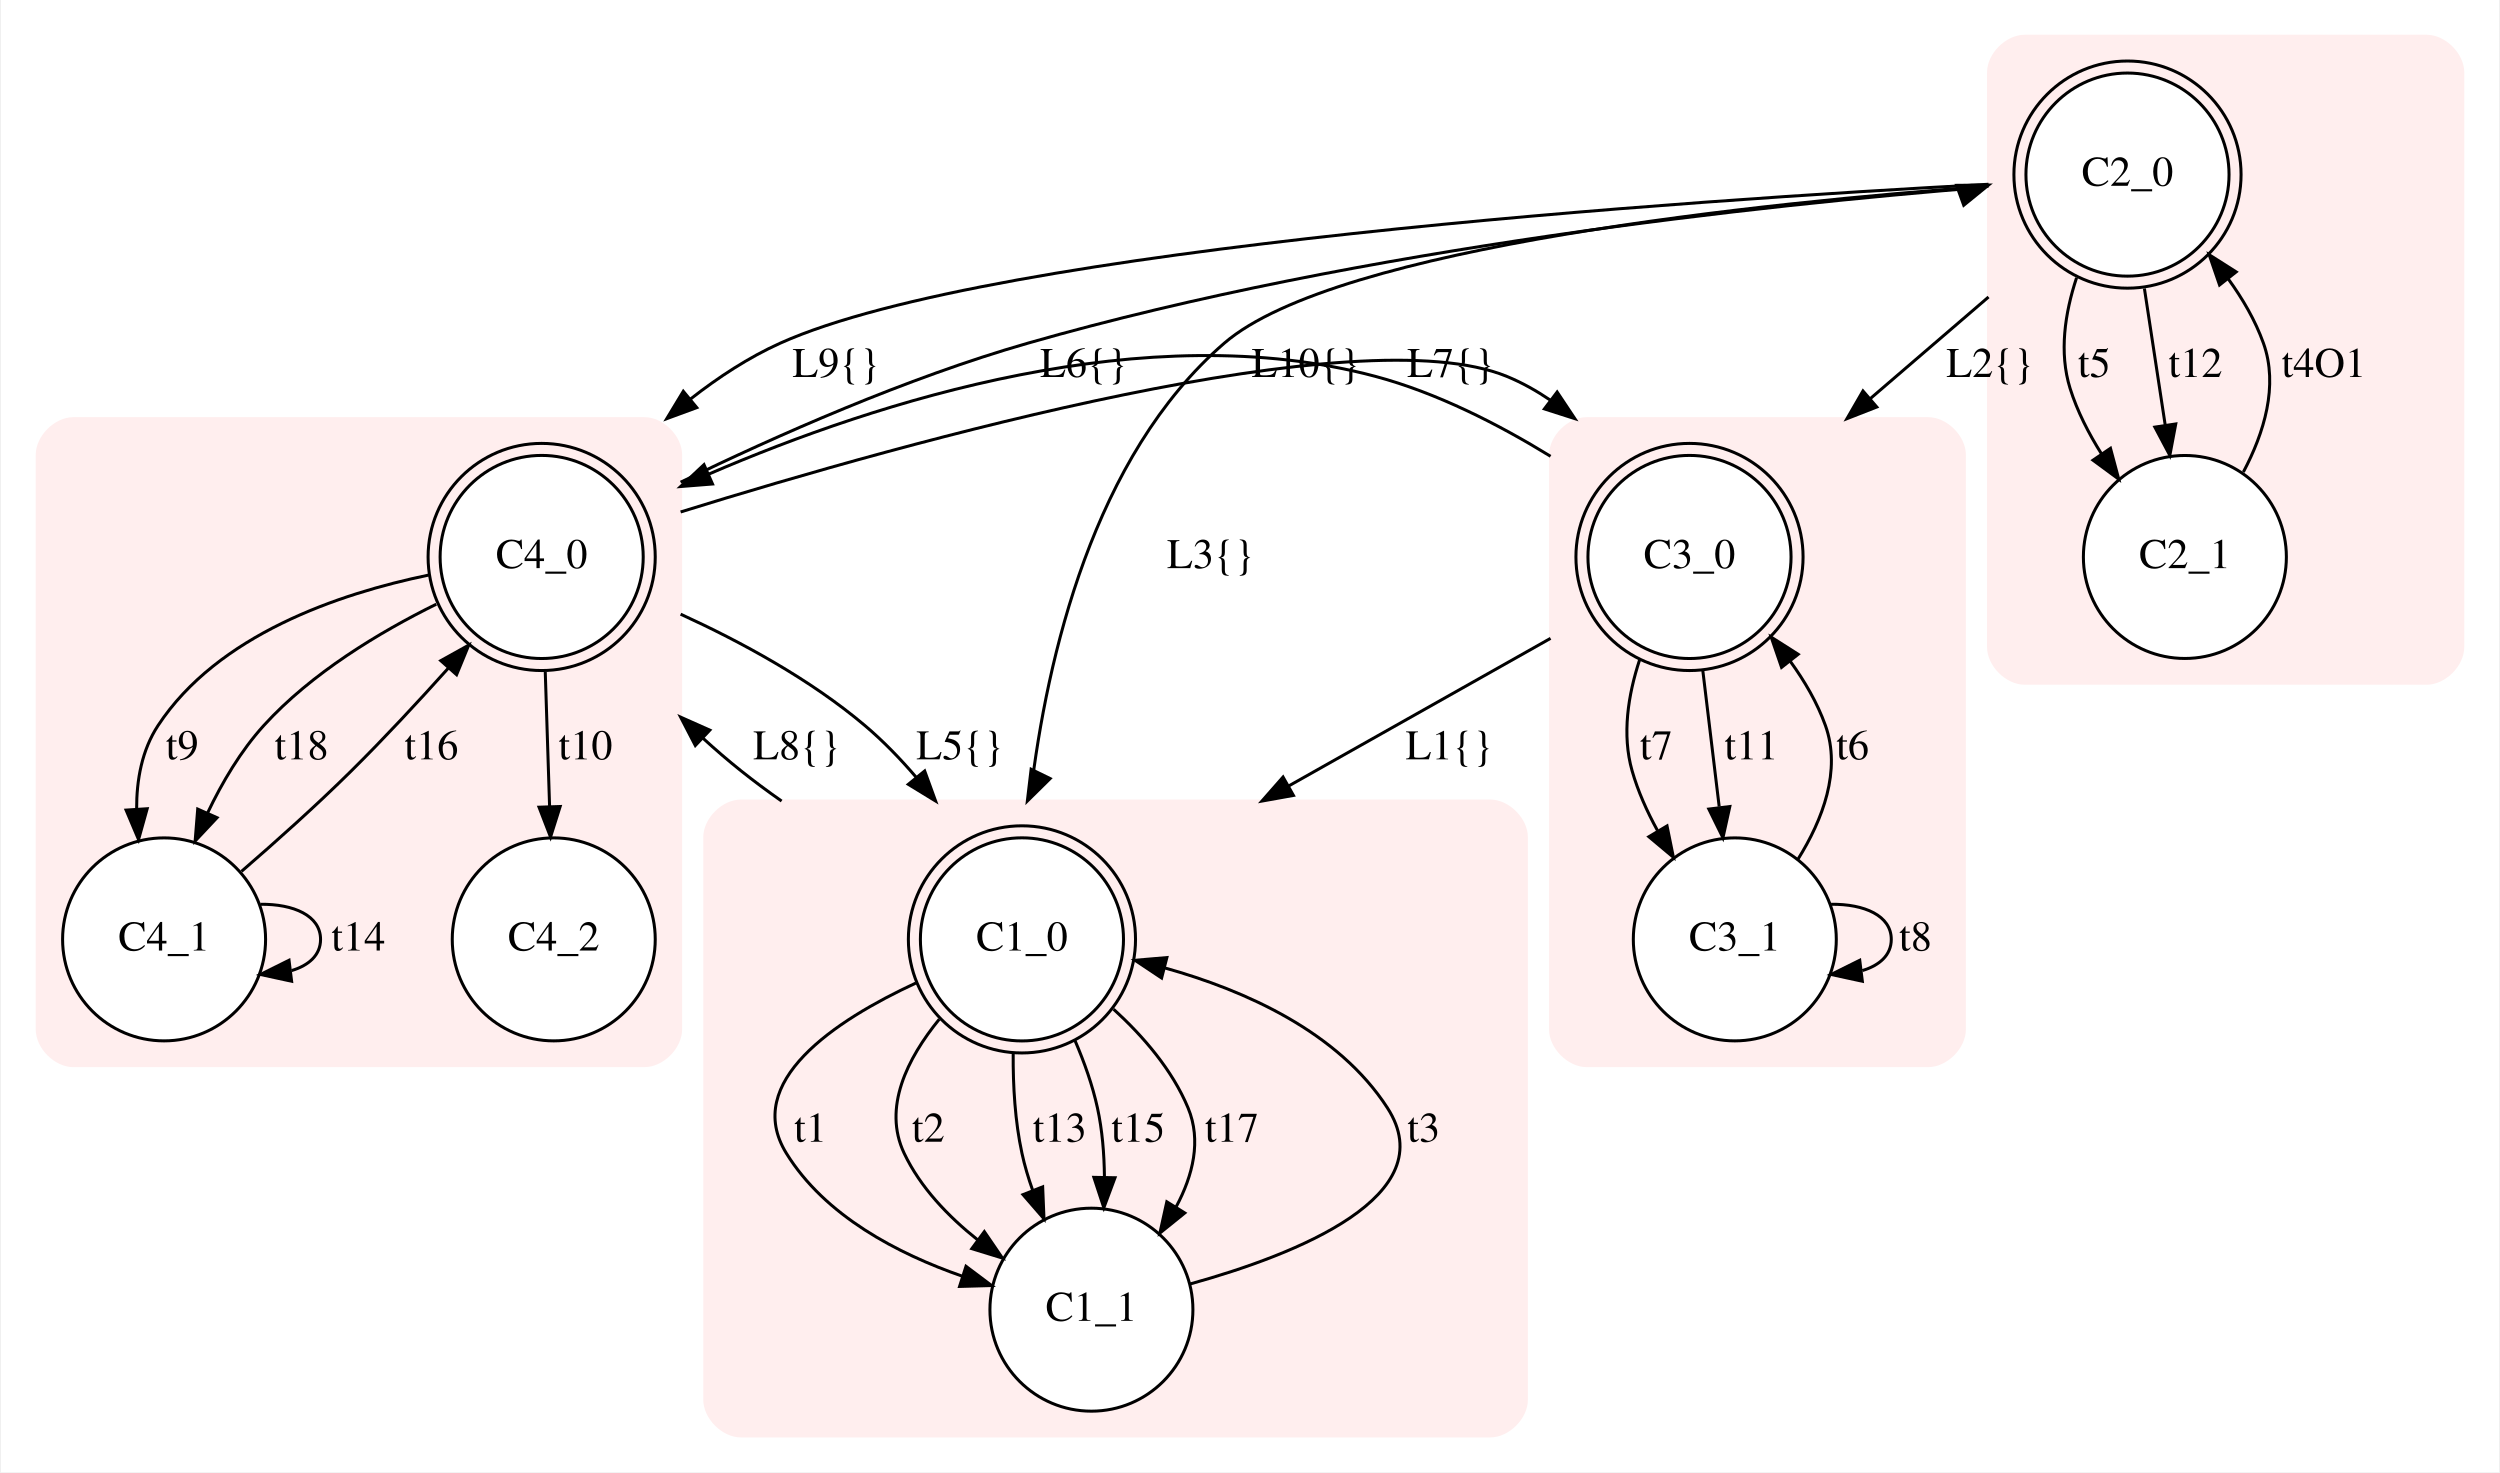
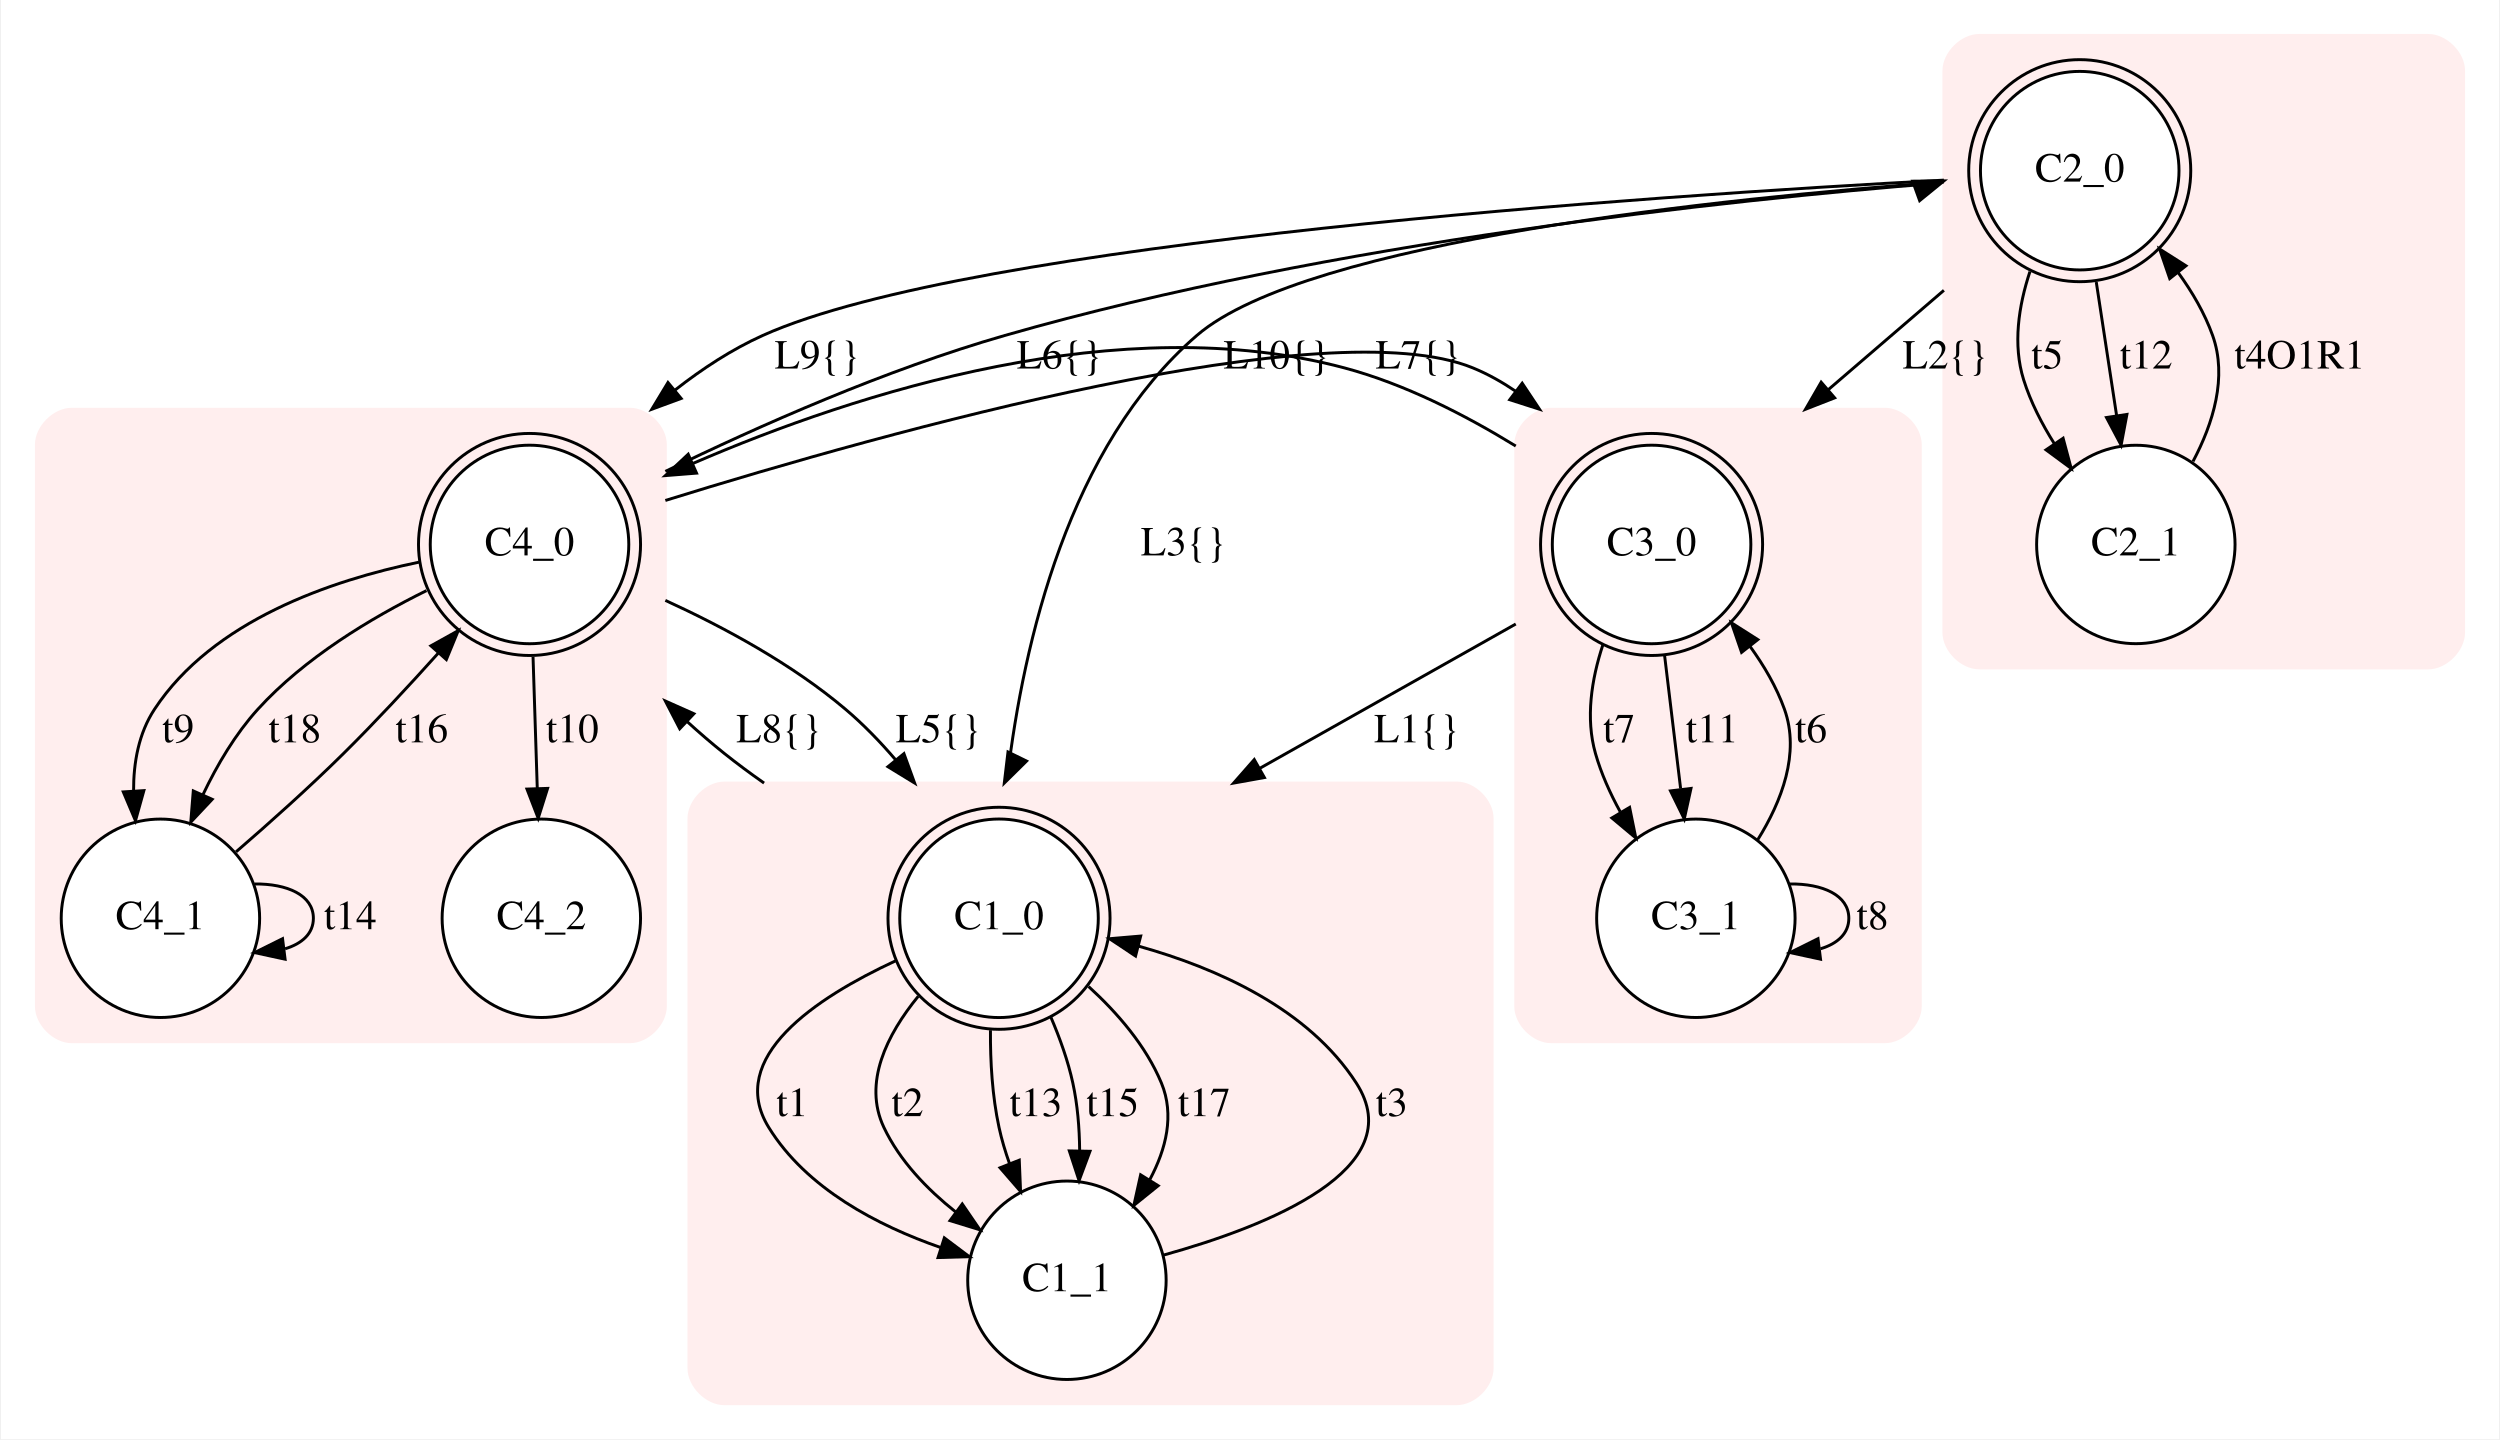
- <svg xmlns="http://www.w3.org/2000/svg" width="827pt" height="487pt" viewBox="0.00 0.00 827.00 487.38">
+ <svg xmlns="http://www.w3.org/2000/svg" width="846pt" height="487pt" viewBox="0.00 0.00 846.00 487.38">
  <g id="graph0" class="graph" transform="scale(1 1) rotate(0) translate(4 483.38)">
-     <polygon fill="white" stroke="transparent" points="-4,4 -4,-483.38 823,-483.38 823,4 -4,4" />
+     <polygon fill="white" stroke="transparent" points="-4,4 -4,-483.38 842,-483.38 842,4 -4,4" />
    <g id="clust1" class="cluster">
      <path fill="#ffeeee" stroke="#ffeeee" d="M241,-8C241,-8 489,-8 489,-8 495,-8 501,-14 501,-20 501,-20 501,-206.19 501,-206.19 501,-212.19 495,-218.19 489,-218.19 489,-218.19 241,-218.19 241,-218.19 235,-218.19 229,-212.19 229,-206.19 229,-206.19 229,-20 229,-20 229,-14 235,-8 241,-8" />
    </g>
    <g id="clust2" class="cluster">
-       <path fill="#ffeeee" stroke="#ffeeee" d="M666,-257.19C666,-257.19 799,-257.19 799,-257.19 805,-257.19 811,-263.19 811,-269.19 811,-269.19 811,-459.38 811,-459.38 811,-465.38 805,-471.38 799,-471.38 799,-471.38 666,-471.38 666,-471.38 660,-471.38 654,-465.38 654,-459.38 654,-459.38 654,-269.19 654,-269.19 654,-263.19 660,-257.19 666,-257.19" />
+       <path fill="#ffeeee" stroke="#ffeeee" d="M666,-257.19C666,-257.19 818,-257.19 818,-257.19 824,-257.19 830,-263.19 830,-269.19 830,-269.19 830,-459.38 830,-459.38 830,-465.38 824,-471.38 818,-471.38 818,-471.38 666,-471.38 666,-471.38 660,-471.38 654,-465.38 654,-459.38 654,-459.38 654,-269.19 654,-269.19 654,-263.19 660,-257.19 666,-257.19" />
    </g>
    <g id="clust3" class="cluster">
      <path fill="#ffeeee" stroke="#ffeeee" d="M521,-130.59C521,-130.59 634,-130.59 634,-130.59 640,-130.59 646,-136.59 646,-142.59 646,-142.59 646,-332.78 646,-332.78 646,-338.78 640,-344.78 634,-344.78 634,-344.78 521,-344.78 521,-344.78 515,-344.78 509,-338.78 509,-332.78 509,-332.78 509,-142.59 509,-142.59 509,-136.59 515,-130.59 521,-130.59" />
    </g>
    <g id="clust4" class="cluster">
      <path fill="#ffeeee" stroke="#ffeeee" d="M20,-130.59C20,-130.59 209,-130.59 209,-130.59 215,-130.59 221,-136.59 221,-142.59 221,-142.59 221,-332.78 221,-332.78 221,-338.78 215,-344.78 209,-344.78 209,-344.78 20,-344.78 20,-344.78 14,-344.78 8,-338.78 8,-332.78 8,-332.78 8,-142.59 8,-142.59 8,-136.59 14,-130.59 20,-130.59" />
    </g>
    <g id="node1" class="node">
      <ellipse fill="white" stroke="black" cx="334" cy="-172.39" rx="33.62" ry="33.62" />
      <ellipse fill="none" stroke="black" cx="334" cy="-172.39" rx="37.6" ry="37.6" />
      <text text-anchor="middle" x="334" y="-168.69" font-family="Times,serif" font-size="14.00">C1_0</text>
    </g>
    <g id="node2" class="node">
      <ellipse fill="white" stroke="black" cx="357" cy="-49.8" rx="33.6" ry="33.6" />
      <text text-anchor="middle" x="357" y="-46.1" font-family="Times,serif" font-size="14.00">C1_1</text>
    </g>
    <g id="edge1" class="edge">
      <path fill="none" stroke="black" d="M298.93,-157.96C271.92,-145.44 241.46,-125.18 256,-101.59 268.77,-80.87 292.87,-68.31 314.32,-60.86" />
      <polygon fill="black" stroke="black" points="315.48,-64.16 323.95,-57.79 313.35,-57.49 315.48,-64.16" />
      <text text-anchor="middle" x="264" y="-105.39" font-family="Times,serif" font-size="14.00">t1</text>
    </g>
    <g id="edge2" class="edge">
      <path fill="none" stroke="black" d="M306.64,-145.97C296,-132.93 287.87,-116.65 295,-101.59 300.35,-90.29 309.58,-80.67 319.31,-72.94" />
      <polygon fill="black" stroke="black" points="321.55,-75.64 327.53,-66.89 317.4,-70 321.55,-75.64" />
      <text text-anchor="middle" x="303" y="-105.39" font-family="Times,serif" font-size="14.00">t2</text>
    </g>
    <g id="edge4" class="edge">
      <path fill="none" stroke="black" d="M331.1,-134.49C331.03,-123.78 331.72,-112.14 334,-101.59 334.88,-97.5 336.13,-93.33 337.58,-89.24" />
      <polygon fill="black" stroke="black" points="340.86,-90.47 341.3,-79.88 334.35,-87.89 340.86,-90.47" />
      <text text-anchor="middle" x="346.5" y="-105.39" font-family="Times,serif" font-size="14.00">t13</text>
    </g>
    <g id="edge5" class="edge">
      <path fill="none" stroke="black" d="M351.58,-138.86C354.65,-131.71 357.38,-124.05 359,-116.59 360.59,-109.3 361.23,-101.45 361.31,-93.79" />
      <polygon fill="black" stroke="black" points="364.81,-93.48 361.11,-83.55 357.81,-93.61 364.81,-93.48" />
      <text text-anchor="middle" x="372.5" y="-105.39" font-family="Times,serif" font-size="14.00">t15</text>
    </g>
    <g id="edge6" class="edge">
      <path fill="none" stroke="black" d="M364.33,-149.28C374.12,-140.35 383.78,-129.17 389,-116.59 393.48,-105.8 390.61,-94.26 385.08,-83.91" />
      <polygon fill="black" stroke="black" points="387.91,-81.82 379.67,-75.17 381.96,-85.51 387.91,-81.82" />
      <text text-anchor="middle" x="403.5" y="-105.39" font-family="Times,serif" font-size="14.00">t17</text>
    </g>
    <g id="node7" class="node">
      <ellipse fill="white" stroke="black" cx="175" cy="-298.99" rx="33.62" ry="33.62" />
      <ellipse fill="none" stroke="black" cx="175" cy="-298.99" rx="37.6" ry="37.6" />
      <text text-anchor="middle" x="175" y="-295.29" font-family="Times,serif" font-size="14.00">C4_0</text>
    </g>
    <g id="edge25" class="edge">
      <path fill="none" stroke="black" d="M254.43,-218.18C249.79,-221.43 245.28,-224.78 241,-228.19 236.76,-231.57 232.53,-235.22 228.37,-239.01" />
      <polygon fill="black" stroke="black" points="225.87,-236.57 221,-245.97 230.67,-241.66 225.87,-236.57" />
      <text text-anchor="middle" x="259.5" y="-231.99" font-family="Times,serif" font-size="14.00">L8{}</text>
    </g>
    <g id="edge3" class="edge">
      <path fill="none" stroke="black" d="M389.77,-58.34C425.05,-68.14 473.77,-87.49 455,-116.59 438.76,-141.77 407.85,-155.51 381.33,-162.93" />
      <polygon fill="black" stroke="black" points="380.24,-159.6 371.43,-165.47 381.98,-166.37 380.24,-159.6" />
      <text text-anchor="middle" x="467" y="-105.39" font-family="Times,serif" font-size="14.00">t3</text>
    </g>
    <g id="node3" class="node">
      <ellipse fill="white" stroke="black" cx="700" cy="-425.58" rx="33.62" ry="33.62" />
      <ellipse fill="none" stroke="black" cx="700" cy="-425.58" rx="37.6" ry="37.6" />
      <text text-anchor="middle" x="700" y="-421.88" font-family="Times,serif" font-size="14.00">C2_0</text>
    </g>
    <g id="edge21" class="edge">
      <path fill="none" stroke="black" d="M654,-421.76C579.81,-416.3 438.25,-401.91 401,-369.78 357.59,-332.35 342.26,-265.58 336.87,-220.41" />
      <polygon fill="black" stroke="black" points="343.33,-225.63 335.79,-218.19 337.04,-228.71 343.33,-225.63" />
      <text text-anchor="middle" x="396.5" y="-295.29" font-family="Times,serif" font-size="14.00">L3{}</text>
    </g>
    <g id="node4" class="node">
      <ellipse fill="white" stroke="black" cx="719" cy="-298.99" rx="33.6" ry="33.6" />
      <text text-anchor="middle" x="719" y="-295.29" font-family="Times,serif" font-size="14.00">C2_1</text>
    </g>
    <g id="edge8" class="edge">
      <path fill="none" stroke="black" d="M683.14,-391.41C679.29,-379.77 677.29,-366.65 681,-354.78 683.36,-347.25 687.16,-339.84 691.46,-333.02" />
      <polygon fill="black" stroke="black" points="694.37,-334.97 697.11,-324.74 688.58,-331.03 694.37,-334.97" />
      <text text-anchor="middle" x="689" y="-358.58" font-family="Times,serif" font-size="14.00">t5</text>
    </g>
    <g id="edge9" class="edge">
      <path fill="none" stroke="black" d="M705.6,-387.87C707.77,-373.64 710.27,-357.25 712.51,-342.51" />
      <polygon fill="black" stroke="black" points="715.98,-343.03 714.02,-332.62 709.06,-341.98 715.98,-343.03" />
      <text text-anchor="middle" x="722.5" y="-358.58" font-family="Times,serif" font-size="14.00">t12</text>
    </g>
    <g id="node5" class="node">
      <ellipse fill="white" stroke="black" cx="555" cy="-298.99" rx="33.62" ry="33.62" />
      <ellipse fill="none" stroke="black" cx="555" cy="-298.99" rx="37.6" ry="37.6" />
      <text text-anchor="middle" x="555" y="-295.29" font-family="Times,serif" font-size="14.00">C3_0</text>
    </g>
    <g id="edge20" class="edge">
      <path fill="none" stroke="black" d="M654,-385.06C641.58,-374.38 627.95,-362.67 614.88,-351.44" />
      <polygon fill="black" stroke="black" points="617,-348.64 607.13,-344.78 612.43,-353.95 617,-348.64" />
      <text text-anchor="middle" x="654.5" y="-358.58" font-family="Times,serif" font-size="14.00">L2{}</text>
    </g>
    <g id="edge26" class="edge">
      <path fill="none" stroke="black" d="M654,-422.38C554.96,-417.08 324.77,-401.64 254,-369.78 243.57,-365.09 233.52,-358.52 224.29,-351.29" />
      <polygon fill="black" stroke="black" points="226.35,-348.44 216.41,-344.78 221.89,-353.84 226.35,-348.44" />
      <text text-anchor="middle" x="272.5" y="-358.58" font-family="Times,serif" font-size="14.00">L9{}</text>
    </g>
    <g id="edge7" class="edge">
      <path fill="none" stroke="black" d="M738.36,-327.11C745.19,-340 750.06,-355.66 745,-369.78 742.32,-377.28 738.12,-384.49 733.34,-391.07" />
      <polygon fill="black" stroke="black" points="730.48,-389.03 727.04,-399.05 735.98,-393.37 730.48,-389.03" />
-       <text text-anchor="middle" x="765" y="-358.58" font-family="Times,serif" font-size="14.00">t4O1</text>
+       <text text-anchor="middle" x="774.5" y="-358.58" font-family="Times,serif" font-size="14.00">t4O1R1</text>
    </g>
    <g id="edge19" class="edge">
      <path fill="none" stroke="black" d="M509,-272.05C483.92,-257.91 452.02,-239.93 422.34,-223.2" />
      <polygon fill="black" stroke="black" points="423.88,-220.05 413.45,-218.18 420.44,-226.14 423.88,-220.05" />
      <text text-anchor="middle" x="475.5" y="-231.99" font-family="Times,serif" font-size="14.00">L1{}</text>
    </g>
    <g id="node6" class="node">
      <ellipse fill="white" stroke="black" cx="570" cy="-172.39" rx="33.6" ry="33.6" />
      <text text-anchor="middle" x="570" y="-168.69" font-family="Times,serif" font-size="14.00">C3_1</text>
    </g>
    <g id="edge11" class="edge">
      <path fill="none" stroke="black" d="M538.48,-264.92C534.66,-253.29 532.59,-240.14 536,-228.19 537.92,-221.46 540.92,-214.75 544.38,-208.46" />
      <polygon fill="black" stroke="black" points="547.56,-209.95 549.67,-199.57 541.55,-206.37 547.56,-209.95" />
      <text text-anchor="middle" x="544" y="-231.99" font-family="Times,serif" font-size="14.00">t7</text>
    </g>
    <g id="edge13" class="edge">
      <path fill="none" stroke="black" d="M559.42,-261.28C561.12,-247.18 563.07,-230.97 564.83,-216.34" />
      <polygon fill="black" stroke="black" points="568.35,-216.37 566.07,-206.02 561.4,-215.53 568.35,-216.37" />
      <text text-anchor="middle" x="575.5" y="-231.99" font-family="Times,serif" font-size="14.00">t11</text>
    </g>
    <g id="edge27" class="edge">
      <path fill="none" stroke="black" d="M509,-332.32C491.69,-342.96 471.27,-353.37 451,-358.78 375.22,-379.01 286.37,-350.61 230.38,-326.45" />
      <polygon fill="black" stroke="black" points="231.56,-323.15 221,-322.31 228.74,-329.55 231.56,-323.15" />
      <text text-anchor="middle" x="428" y="-358.58" font-family="Times,serif" font-size="14.00">L10{}</text>
    </g>
    <g id="edge10" class="edge">
      <path fill="none" stroke="black" d="M590.92,-198.94C599.08,-212.02 605.33,-228.29 600,-243.19 597.32,-250.69 593.12,-257.89 588.34,-264.48" />
      <polygon fill="black" stroke="black" points="585.48,-262.44 582.04,-272.46 590.98,-266.77 585.48,-262.44" />
      <text text-anchor="middle" x="609" y="-231.99" font-family="Times,serif" font-size="14.00">t6</text>
    </g>
    <g id="edge12" class="edge">
      <path fill="none" stroke="black" d="M601.87,-184.01C612.89,-184.14 621.8,-180.26 621.8,-172.39 621.8,-167.23 617.96,-163.78 612.21,-162.06" />
      <polygon fill="black" stroke="black" points="612.22,-158.53 601.87,-160.77 611.36,-165.48 612.22,-158.53" />
      <text text-anchor="middle" x="629.8" y="-168.69" font-family="Times,serif" font-size="14.00">t8</text>
    </g>
    <g id="edge22" class="edge">
      <path fill="none" stroke="black" d="M221,-280.05C241.03,-270.88 263.99,-258.42 282,-243.19 287.99,-238.12 293.69,-232.25 298.96,-226.09" />
      <polygon fill="black" stroke="black" points="301.8,-228.15 305.42,-218.19 296.38,-223.72 301.8,-228.15" />
      <text text-anchor="middle" x="313.5" y="-231.99" font-family="Times,serif" font-size="14.00">L5{}</text>
    </g>
    <g id="edge23" class="edge">
      <path fill="none" stroke="black" d="M221,-323.74C252.58,-339.09 295.87,-358.28 336,-369.78 446.44,-401.45 581.27,-415.66 651.77,-421.32" />
      <polygon fill="black" stroke="black" points="643.41,-422.02 654,-422.12 645.79,-415.43 643.41,-422.02" />
      <text text-anchor="middle" x="354.5" y="-358.58" font-family="Times,serif" font-size="14.00">L6{}</text>
    </g>
    <g id="edge24" class="edge">
      <path fill="none" stroke="black" d="M221,-313.89C297.08,-337.51 445.59,-378.87 494.5,-358.78 499.55,-356.71 504.41,-353.98 509.02,-350.84" />
      <polygon fill="black" stroke="black" points="511.18,-353.6 517.05,-344.78 506.96,-348.01 511.18,-353.6" />
      <text text-anchor="middle" x="476" y="-358.58" font-family="Times,serif" font-size="14.00">L7{}</text>
    </g>
    <g id="node8" class="node">
      <ellipse fill="white" stroke="black" cx="50" cy="-172.39" rx="33.6" ry="33.6" />
      <text text-anchor="middle" x="50" y="-168.69" font-family="Times,serif" font-size="14.00">C4_1</text>
    </g>
    <g id="edge14" class="edge">
      <path fill="none" stroke="black" d="M137.59,-293C107.72,-286.83 67.73,-273.18 48,-243.19 42.66,-235.07 40.86,-225.19 40.91,-215.45" />
      <polygon fill="black" stroke="black" points="44.4,-215.64 41.55,-205.43 37.42,-215.19 44.4,-215.64" />
      <text text-anchor="middle" x="56" y="-231.99" font-family="Times,serif" font-size="14.00">t9</text>
    </g>
    <g id="edge18" class="edge">
      <path fill="none" stroke="black" d="M140.11,-283.36C121.29,-274.07 98.75,-260.52 83,-243.19 75.41,-234.83 69.24,-224.42 64.38,-214.21" />
      <polygon fill="black" stroke="black" points="67.53,-212.68 60.28,-204.96 61.13,-215.52 67.53,-212.68" />
      <text text-anchor="middle" x="95.5" y="-231.99" font-family="Times,serif" font-size="14.00">t18</text>
    </g>
    <g id="node9" class="node">
      <ellipse fill="white" stroke="black" cx="179" cy="-172.39" rx="33.6" ry="33.6" />
      <text text-anchor="middle" x="179" y="-168.69" font-family="Times,serif" font-size="14.00">C4_2</text>
    </g>
    <g id="edge15" class="edge">
      <path fill="none" stroke="black" d="M176.19,-260.94C176.64,-246.97 177.15,-230.96 177.62,-216.49" />
      <polygon fill="black" stroke="black" points="181.12,-216.38 177.94,-206.27 174.13,-216.15 181.12,-216.38" />
      <text text-anchor="middle" x="189.5" y="-231.99" font-family="Times,serif" font-size="14.00">t10</text>
    </g>
    <g id="edge17" class="edge">
      <path fill="none" stroke="black" d="M75.62,-194.9C87.03,-204.76 100.46,-216.77 112,-228.19 122.84,-238.92 134.16,-251.11 144.17,-262.27" />
      <polygon fill="black" stroke="black" points="141.6,-264.66 150.86,-269.81 146.83,-260.01 141.6,-264.66" />
      <text text-anchor="middle" x="138.5" y="-231.99" font-family="Times,serif" font-size="14.00">t16</text>
    </g>
    <g id="edge16" class="edge">
      <path fill="none" stroke="black" d="M81.87,-184.01C92.89,-184.14 101.8,-180.26 101.8,-172.39 101.8,-167.23 97.96,-163.78 92.21,-162.06" />
      <polygon fill="black" stroke="black" points="92.22,-158.53 81.87,-160.77 91.36,-165.48 92.22,-158.53" />
      <text text-anchor="middle" x="114.3" y="-168.69" font-family="Times,serif" font-size="14.00">t14</text>
    </g>
  </g>
</svg>
